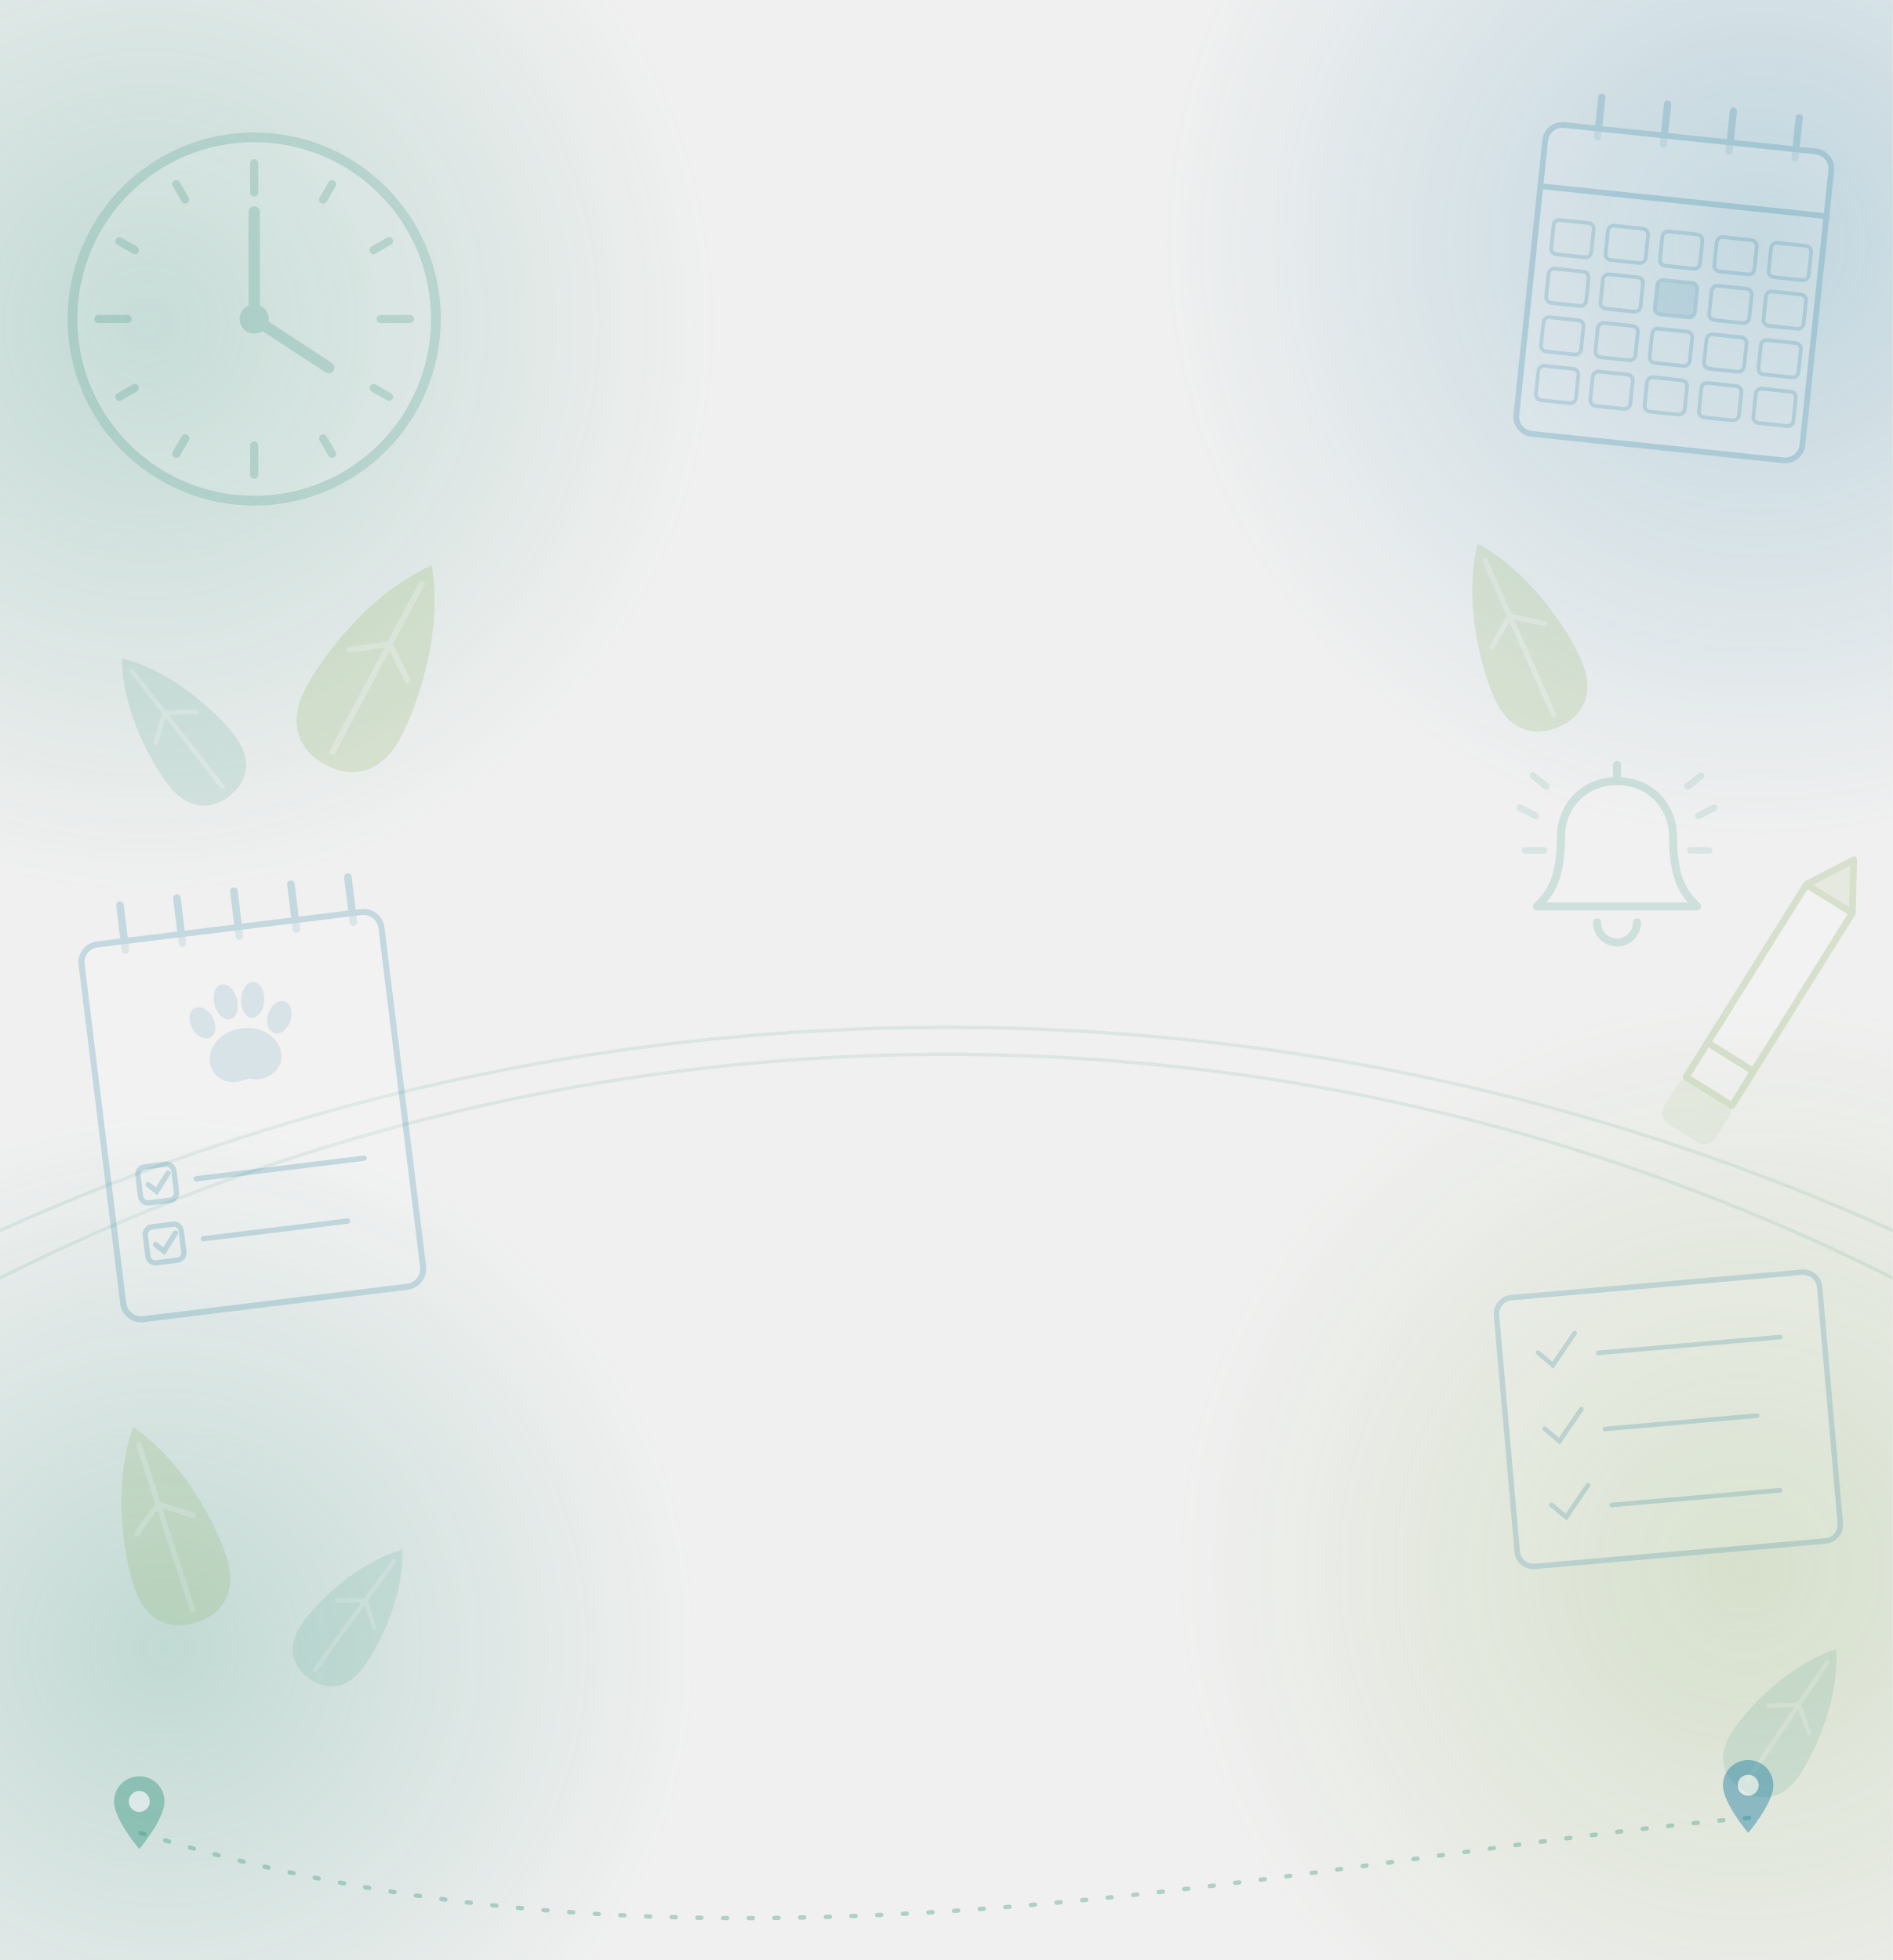
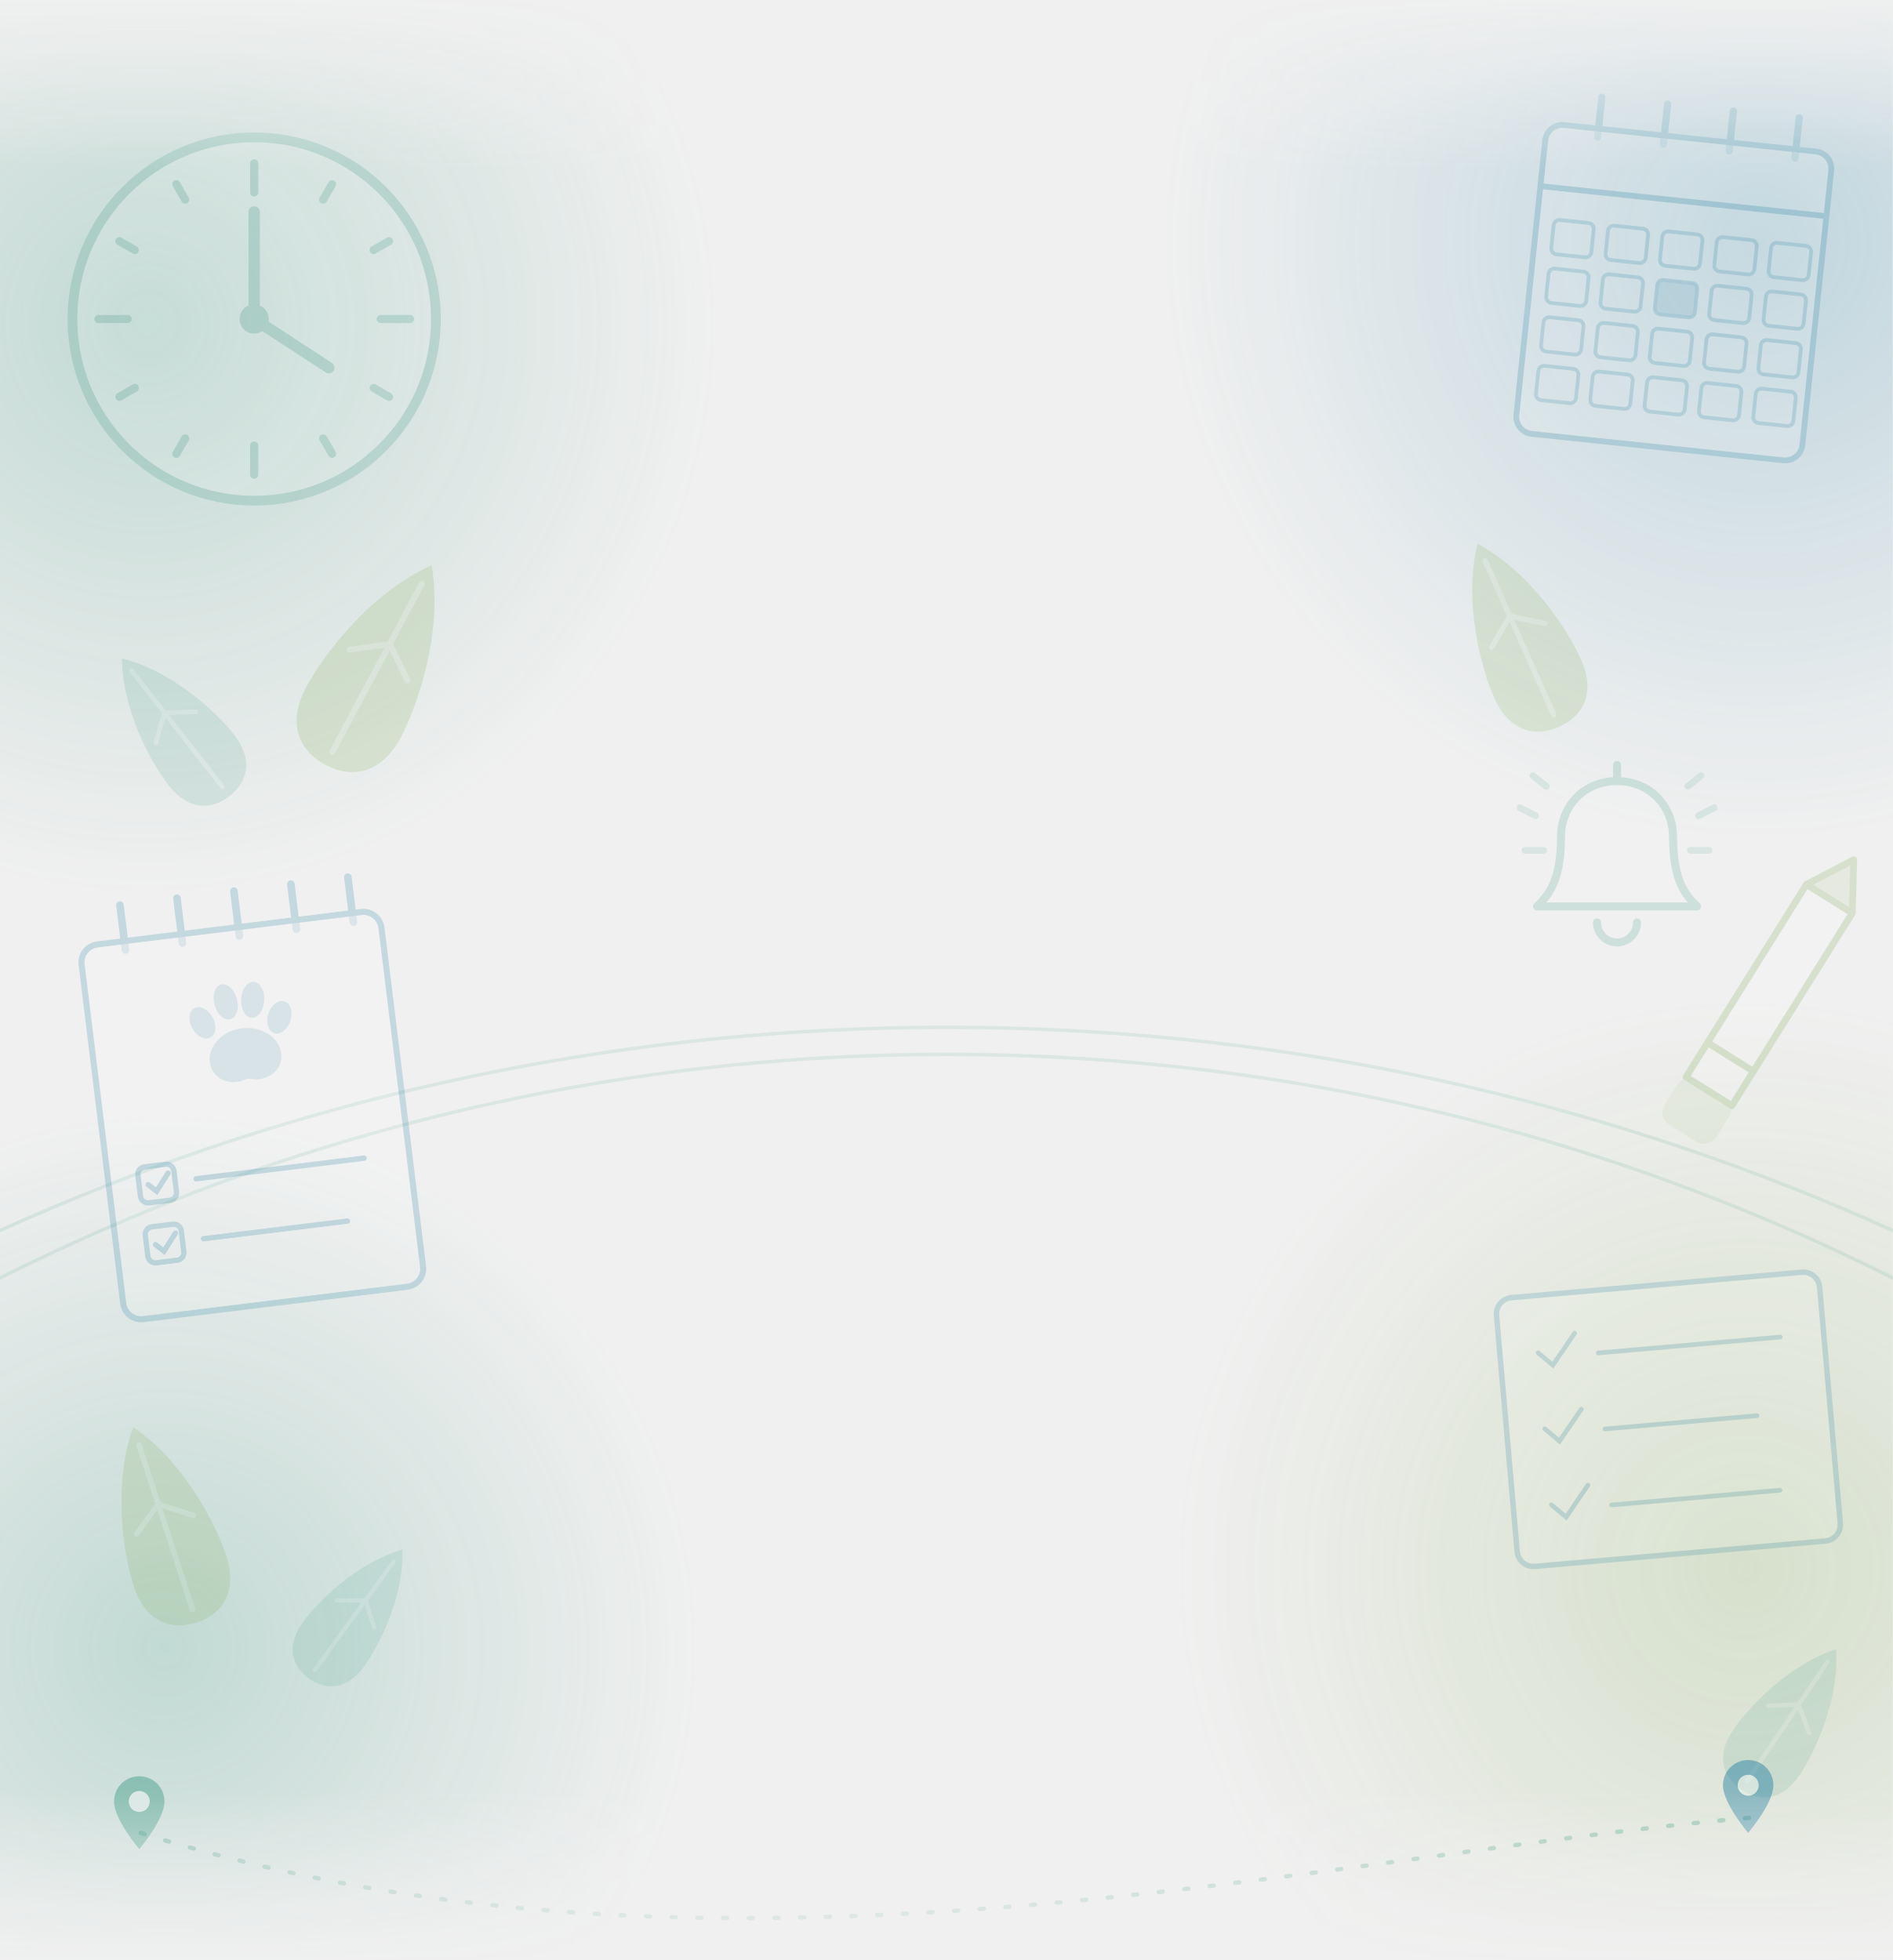
<svg xmlns="http://www.w3.org/2000/svg" viewBox="0 0 1400 1450" preserveAspectRatio="xMidYMid slice" role="presentation">
  <defs>
    <radialGradient id="a-menta">
      <stop offset="0" stop-color="#30937b" stop-opacity=".24" />
      <stop offset="1" stop-color="#30937b" stop-opacity="0" />
    </radialGradient>
    <radialGradient id="a-agua">
      <stop offset="0" stop-color="#13779d" stop-opacity=".22" />
      <stop offset="1" stop-color="#13779d" stop-opacity="0" />
    </radialGradient>
    <radialGradient id="a-hoja">
      <stop offset="0" stop-color="#6ea03c" stop-opacity=".20" />
      <stop offset="1" stop-color="#6ea03c" stop-opacity="0" />
    </radialGradient>
    <symbol id="reloj-g" viewBox="0 0 240 240">
      <circle cx="120" cy="120" r="112" fill="#ffffff" fill-opacity=".45" stroke="currentColor" stroke-width="6" />
      <path d="M120.0 24.0L120.0 42.0 M168.0 36.9L162.5 46.4 M203.1 72.0L193.6 77.5 M216.0 120.0L198.0 120.0 M203.1 168.0L193.6 162.5 M168.0 203.1L162.5 193.6 M120.0 216.0L120.0 198.0 M72.0 203.1L77.5 193.6 M36.9 168.0L46.4 162.5 M24.0 120.0L42.0 120.0 M36.9 72.0L46.4 77.5 M72.0 36.9L77.5 46.4" stroke="currentColor" stroke-width="5" stroke-linecap="round" fill="none" />
      <path d="M120 120V54M120 120l46 30" stroke="currentColor" stroke-width="7" stroke-linecap="round" fill="none" />
      <circle cx="120" cy="120" r="9" fill="currentColor" />
    </symbol>
    <symbol id="libreta" viewBox="0 0 220 290">
      <g fill="none" stroke="currentColor" stroke-width="5" stroke-linecap="round">
        <path d="M40 8v30M78 8v30M116 8v30M154 8v30M192 8v30" />
      </g>
      <rect x="10" y="32" width="200" height="250" rx="12" fill="#ffffff" fill-opacity=".5" stroke="currentColor" stroke-width="4" />
      <g fill="currentColor" opacity=".55" transform="translate(66 58) scale(.85)">
        <ellipse cx="22" cy="40" rx="9" ry="13" transform="rotate(-22 22 40)" />
        <ellipse cx="42" cy="26" rx="9" ry="14" transform="rotate(-8 42 26)" />
        <ellipse cx="63" cy="27" rx="9" ry="14" transform="rotate(10 63 27)" />
        <ellipse cx="82" cy="43" rx="9" ry="13" transform="rotate(25 82 43)" />
        <path d="M52 48c16 0 28 11 28 23 0 11-9 18-20 18-4 0-6-1.4-8-1.4s-5 1.4-9 1.4c-10 0-19-7-19-18 0-12 12-23 28-23z" />
      </g>
      <g fill="none" stroke="currentColor" stroke-width="3.5" stroke-linecap="round">
        <rect x="30" y="182" width="24" height="24" rx="5" />
        <path d="M36 194l5 5 9-11" />
        <path d="M68 194h112" />
        <rect x="30" y="222" width="24" height="24" rx="5" />
        <path d="M36 234l5 5 9-11" />
        <path d="M68 234h96" />
      </g>
    </symbol>
    <symbol id="calendario" viewBox="0 0 220 250">
      <g fill="none" stroke="currentColor" stroke-width="5" stroke-linecap="round">
        <path d="M46 4v28M92 4v28M138 4v28M184 4v28" />
      </g>
      <rect x="10" y="26" width="200" height="216" rx="12" fill="#ffffff" fill-opacity=".5" stroke="currentColor" stroke-width="4" />
      <path d="M10 70h200" stroke="currentColor" stroke-width="4" />
      <g fill="none" stroke="currentColor" stroke-width="2.6" opacity=".8">
        <rect x="22" y="92" width="28" height="24" rx="4" />
        <rect x="60" y="92" width="28" height="24" rx="4" />
        <rect x="98" y="92" width="28" height="24" rx="4" />
        <rect x="136" y="92" width="28" height="24" rx="4" />
        <rect x="174" y="92" width="28" height="24" rx="4" />
        <rect x="22" y="126" width="28" height="24" rx="4" />
        <rect x="60" y="126" width="28" height="24" rx="4" />
        <rect x="98" y="126" width="28" height="24" rx="4" />
        <rect x="136" y="126" width="28" height="24" rx="4" />
        <rect x="174" y="126" width="28" height="24" rx="4" />
        <rect x="22" y="160" width="28" height="24" rx="4" />
        <rect x="60" y="160" width="28" height="24" rx="4" />
        <rect x="98" y="160" width="28" height="24" rx="4" />
        <rect x="136" y="160" width="28" height="24" rx="4" />
        <rect x="174" y="160" width="28" height="24" rx="4" />
        <rect x="22" y="194" width="28" height="24" rx="4" />
        <rect x="60" y="194" width="28" height="24" rx="4" />
        <rect x="98" y="194" width="28" height="24" rx="4" />
        <rect x="136" y="194" width="28" height="24" rx="4" />
        <rect x="174" y="194" width="28" height="24" rx="4" />
      </g>
      <rect x="98" y="126" width="28" height="24" rx="4" fill="currentColor" opacity=".55" />
    </symbol>
    <symbol id="campana" viewBox="0 0 150 160">
      <path d="M75 18c-24 0-42 18-42 42 0 34-10 44-18 52h120c-8-8-18-18-18-52 0-24-18-42-42-42z" fill="#ffffff" fill-opacity=".5" stroke="currentColor" stroke-width="6" stroke-linejoin="round" />
      <path d="M75 18V6" stroke="currentColor" stroke-width="6" stroke-linecap="round" />
      <path d="M60 124a15 15 0 0030 0" fill="none" stroke="currentColor" stroke-width="6" stroke-linecap="round" />
      <g fill="none" stroke="currentColor" stroke-width="5" stroke-linecap="round" opacity=".7">
        <path d="M14 44l-12-6M20 70H6M22 22L12 14M136 44l12-6M130 70h14M128 22l10-8" />
      </g>
    </symbol>
    <symbol id="lapiz" viewBox="0 0 64 250">
      <path d="M32 6l20 34v168H12V40z" fill="#ffffff" fill-opacity=".5" stroke="currentColor" stroke-width="5" stroke-linejoin="round" />
      <path d="M12 40h40M12 178h40" stroke="currentColor" stroke-width="5" />
      <path d="M32 6l20 34H12z" fill="currentColor" opacity=".45" />
      <rect x="12" y="208" width="40" height="34" rx="8" fill="currentColor" opacity=".35" stroke="currentColor" stroke-width="5" />
    </symbol>
    <symbol id="papel" viewBox="0 0 250 210">
      <rect x="6" y="6" width="238" height="198" rx="12" fill="#ffffff" fill-opacity=".5" stroke="currentColor" stroke-width="4" />
      <g fill="none" stroke="currentColor" stroke-width="3.4" stroke-linecap="round">
        <path d="M34 48l10 10 18-22M78 52h134" />
        <path d="M34 104l10 10 18-22M78 108h112" />
        <path d="M34 160l10 10 18-22M78 164h124" />
      </g>
    </symbol>
    <symbol id="hoja-a" viewBox="0 0 40 80">
      <path d="M20 2C34 20 38 46 38 58c0 14-8 20-18 20S2 72 2 58C2 46 6 20 20 2z" fill="currentColor" />
      <path d="M20 9v64M20 32l11 8M20 32L9 40" fill="none" stroke="#ffffff" stroke-opacity=".45" stroke-width="2" stroke-linecap="round" />
    </symbol>
    <symbol id="pin-a" viewBox="0 0 40 56">
      <path d="M20 2C10 2 2 10 2 20c0 13 18 34 18 34s18-21 18-34c0-10-8-18-18-18z" fill="currentColor" />
      <circle cx="20" cy="20" r="7.5" fill="#ffffff" opacity=".9" />
    </symbol>
+     <linearGradient id="fundido" x1="0" y1="0" x2="0" y2="1">
+       <stop offset="0" stop-color="#000000" />
+       <stop offset=".09" stop-color="#ffffff" />
+       <stop offset=".91" stop-color="#ffffff" />
+       <stop offset="1" stop-color="#000000" />
+     </linearGradient>
+     <mask id="desvanecer">
+       <rect x="-200" y="0" width="2000" height="100%" fill="url(#fundido)" />
+     </mask>
  </defs>
-   <circle cx="110" cy="240" r="420" fill="url(#a-menta)" />
-   <circle cx="1300" cy="180" r="440" fill="url(#a-agua)" />
-   <circle cx="1290" cy="1160" r="420" fill="url(#a-hoja)" />
-   <circle cx="120" cy="1220" r="400" fill="url(#a-menta)" />
-   <g fill="none" stroke="#30937b" stroke-opacity=".11" stroke-width="2.5">
-     <circle cx="700" cy="2340" r="1560" />
-     <circle cx="700" cy="2460" r="1700" />
+   <g mask="url(#desvanecer)">
+     <circle cx="110" cy="240" r="420" fill="url(#a-menta)" />
+     <circle cx="1300" cy="180" r="440" fill="url(#a-agua)" />
+     <circle cx="1290" cy="1160" r="420" fill="url(#a-hoja)" />
+     <circle cx="120" cy="1220" r="400" fill="url(#a-menta)" />
+     <g fill="none" stroke="#30937b" stroke-opacity=".11" stroke-width="2.5">
+       <circle cx="700" cy="2340" r="1560" />
+       <circle cx="700" cy="2460" r="1700" />
+     </g>
+     <use href="#reloj-g" x="44" y="92" width="288" height="288" color="#30937b" opacity=".20" />
+     <use href="#hoja-a" x="236" y="404" width="88" height="176" color="#6ea03c" opacity=".17" transform="rotate(28 280 492)" />
+     <use href="#hoja-a" x="96" y="470" width="68" height="136" color="#30937b" opacity=".14" transform="rotate(-38 130 538)" />
+     <use href="#libreta" x="62" y="650" width="246" height="324" color="#13779d" opacity=".20" transform="rotate(-7 185 812)" />
+     <use href="#hoja-a" x="82" y="1048" width="80" height="160" color="#6ea03c" opacity=".16" transform="rotate(-18 122 1128)" />
+     <use href="#hoja-a" x="232" y="1132" width="62" height="124" color="#30937b" opacity=".13" transform="rotate(36 263 1194)" />
+     <use href="#calendario" x="1122" y="74" width="234" height="266" color="#13779d" opacity=".20" transform="rotate(6 1239 207)" />
+     <use href="#hoja-a" x="1084" y="392" width="78" height="156" color="#6ea03c" opacity=".16" transform="rotate(-24 1123 470)" />
+     <use href="#campana" x="1122" y="560" width="148" height="158" color="#30937b" opacity=".18" />
+     <use href="#lapiz" x="1276" y="612" width="64" height="250" color="#6ea03c" opacity=".20" transform="rotate(32 1308 737)" />
+     <use href="#papel" x="1108" y="944" width="252" height="212" color="#13779d" opacity=".18" transform="rotate(-5 1234 1050)" />
+     <use href="#hoja-a" x="1290" y="1206" width="66" height="132" color="#30937b" opacity=".13" transform="rotate(34 1323 1272)" />
+     <path d="M104 1356C290 1414 480 1428 700 1414s430-56 604-70" fill="none" stroke="#30937b" stroke-opacity=".34" stroke-width="3.2" stroke-linecap="round" stroke-dasharray="3 16" />
+     <use href="#pin-a" x="82" y="1312" width="42" height="58" color="#30937b" opacity=".42" />
+     <use href="#pin-a" x="1272" y="1300" width="42" height="58" color="#13779d" opacity=".42" />
  </g>
-   <use href="#reloj-g" x="44" y="92" width="288" height="288" color="#30937b" opacity=".20" />
-   <use href="#hoja-a" x="236" y="404" width="88" height="176" color="#6ea03c" opacity=".17" transform="rotate(28 280 492)" />
-   <use href="#hoja-a" x="96" y="470" width="68" height="136" color="#30937b" opacity=".14" transform="rotate(-38 130 538)" />
-   <use href="#libreta" x="62" y="650" width="246" height="324" color="#13779d" opacity=".20" transform="rotate(-7 185 812)" />
-   <use href="#hoja-a" x="82" y="1048" width="80" height="160" color="#6ea03c" opacity=".16" transform="rotate(-18 122 1128)" />
-   <use href="#hoja-a" x="232" y="1132" width="62" height="124" color="#30937b" opacity=".13" transform="rotate(36 263 1194)" />
-   <use href="#calendario" x="1122" y="74" width="234" height="266" color="#13779d" opacity=".20" transform="rotate(6 1239 207)" />
-   <use href="#hoja-a" x="1084" y="392" width="78" height="156" color="#6ea03c" opacity=".16" transform="rotate(-24 1123 470)" />
-   <use href="#campana" x="1122" y="560" width="148" height="158" color="#30937b" opacity=".18" />
-   <use href="#lapiz" x="1276" y="612" width="64" height="250" color="#6ea03c" opacity=".20" transform="rotate(32 1308 737)" />
-   <use href="#papel" x="1108" y="944" width="252" height="212" color="#13779d" opacity=".18" transform="rotate(-5 1234 1050)" />
-   <use href="#hoja-a" x="1290" y="1206" width="66" height="132" color="#30937b" opacity=".13" transform="rotate(34 1323 1272)" />
-   <path d="M104 1356C290 1414 480 1428 700 1414s430-56 604-70" fill="none" stroke="#30937b" stroke-opacity=".34" stroke-width="3.2" stroke-linecap="round" stroke-dasharray="3 16" />
-   <use href="#pin-a" x="82" y="1312" width="42" height="58" color="#30937b" opacity=".42" />
-   <use href="#pin-a" x="1272" y="1300" width="42" height="58" color="#13779d" opacity=".42" />
</svg>
